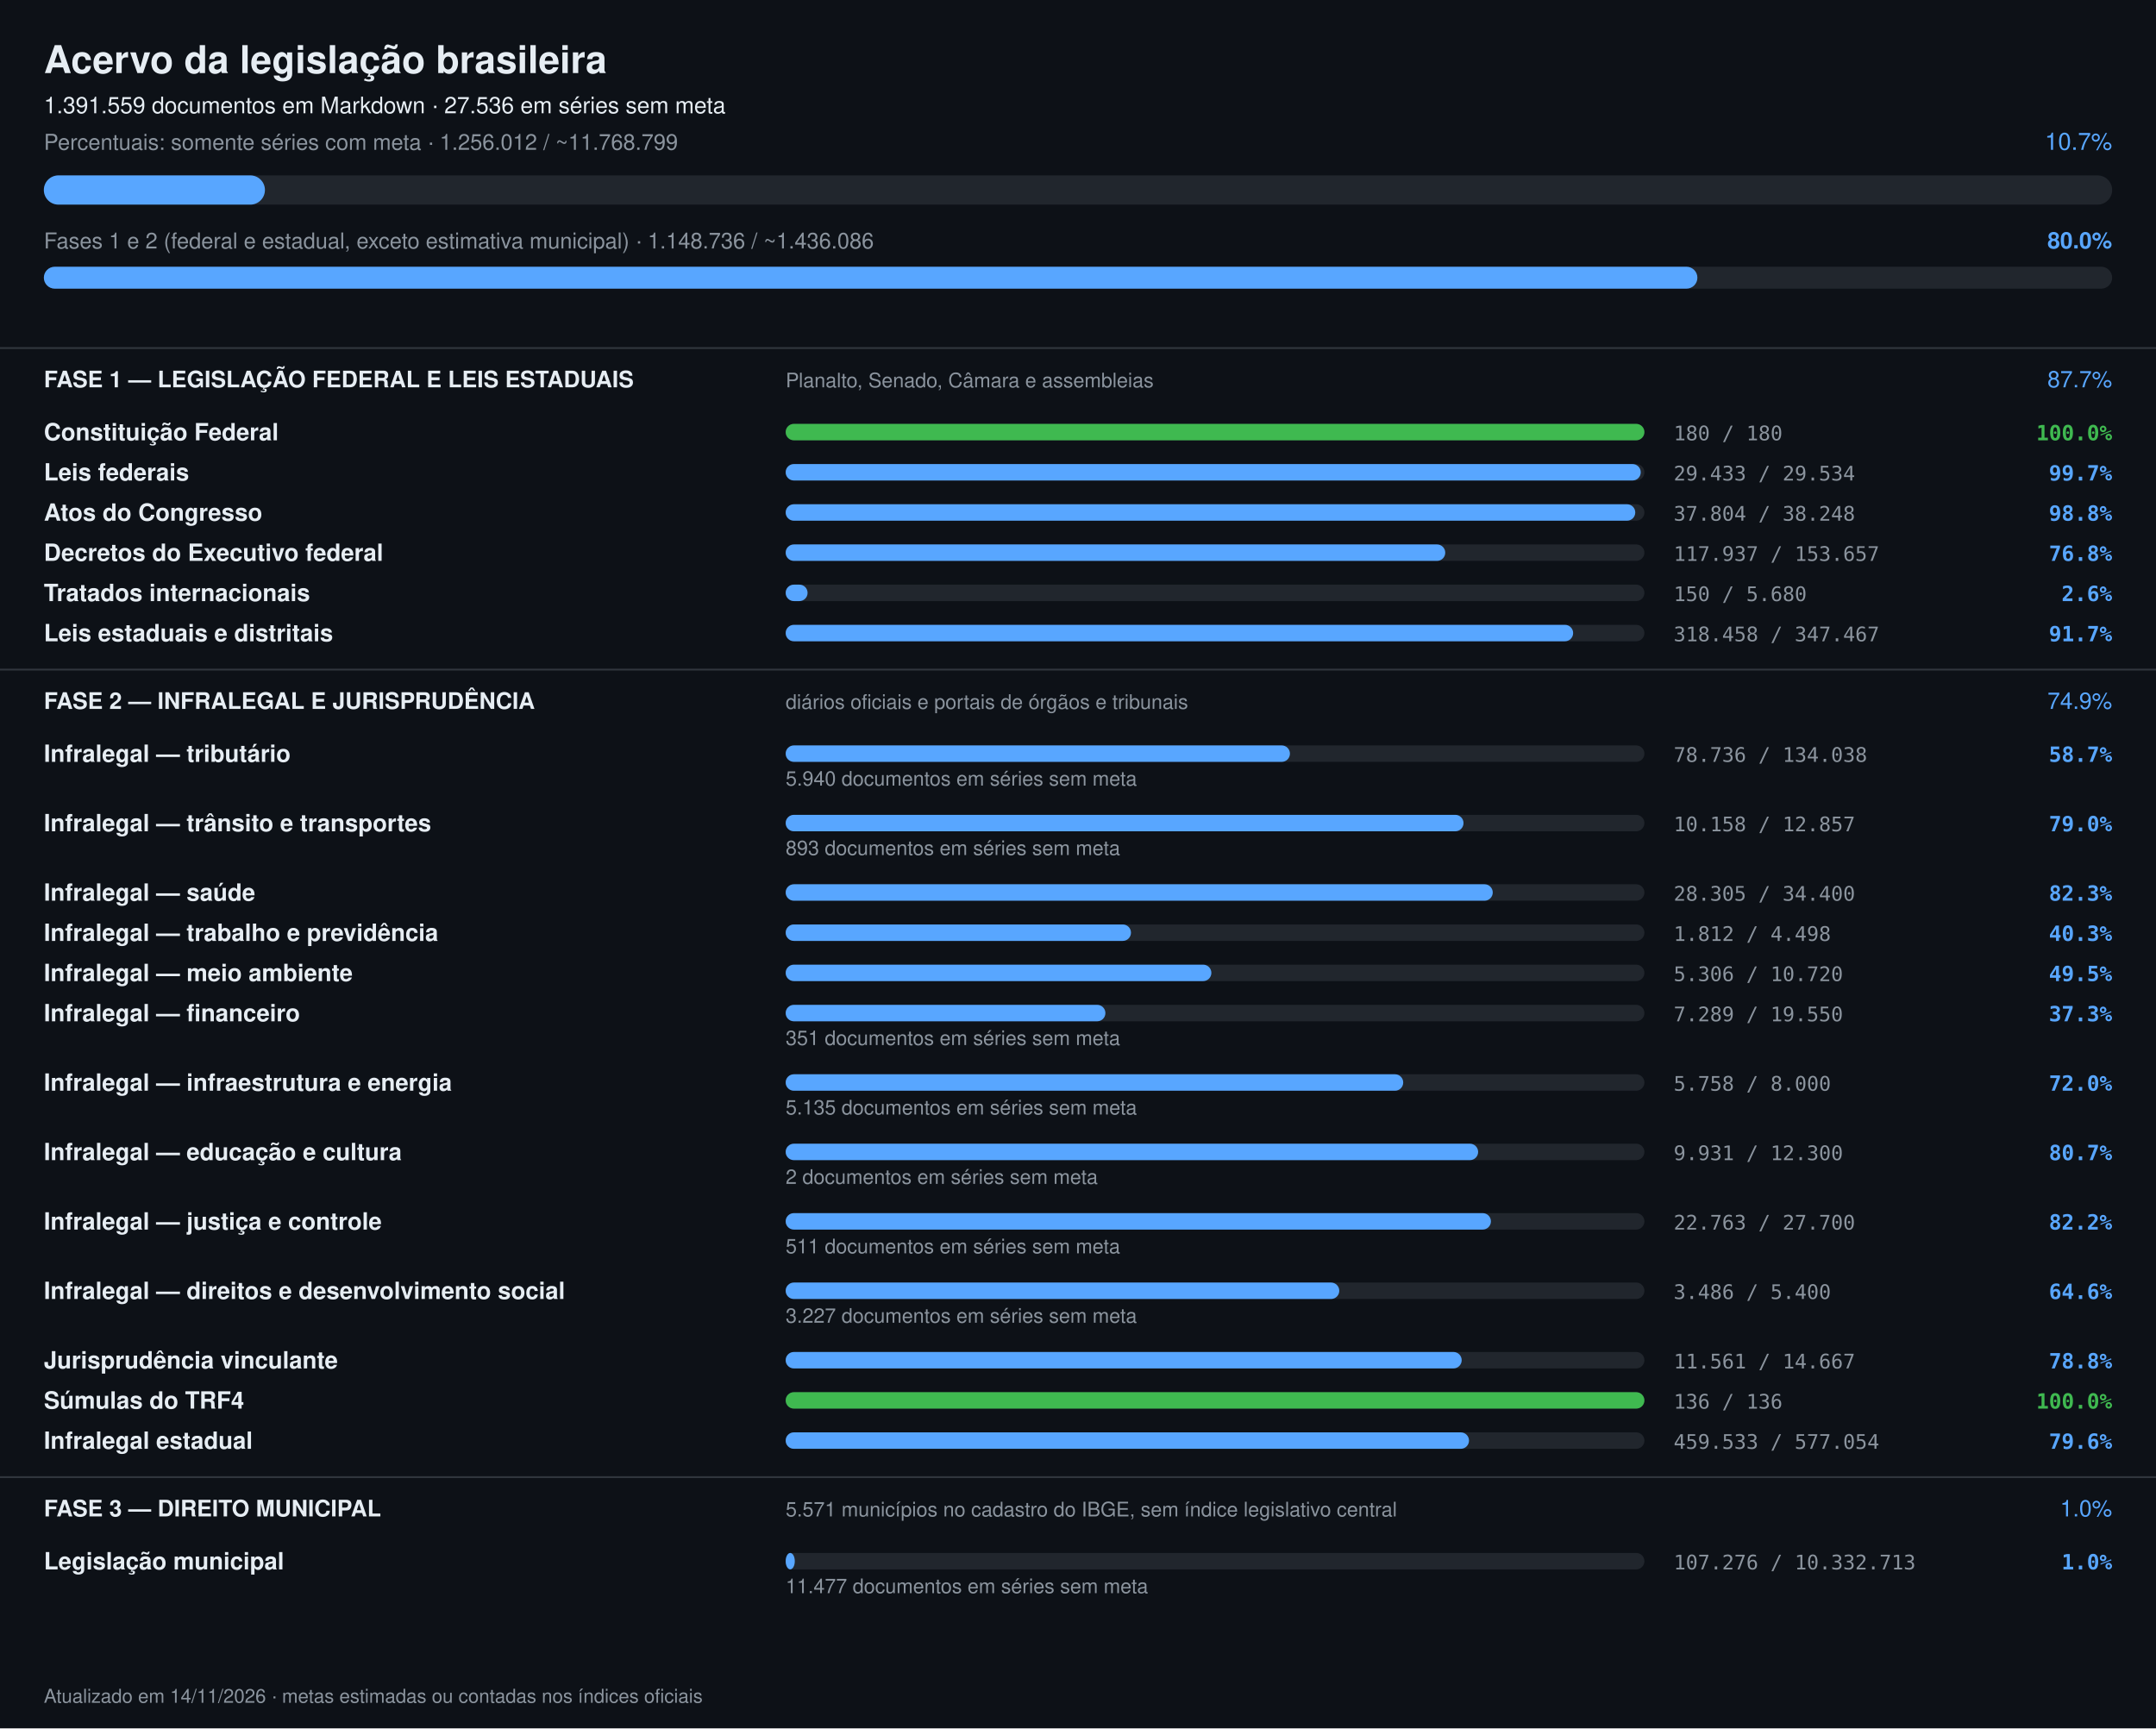
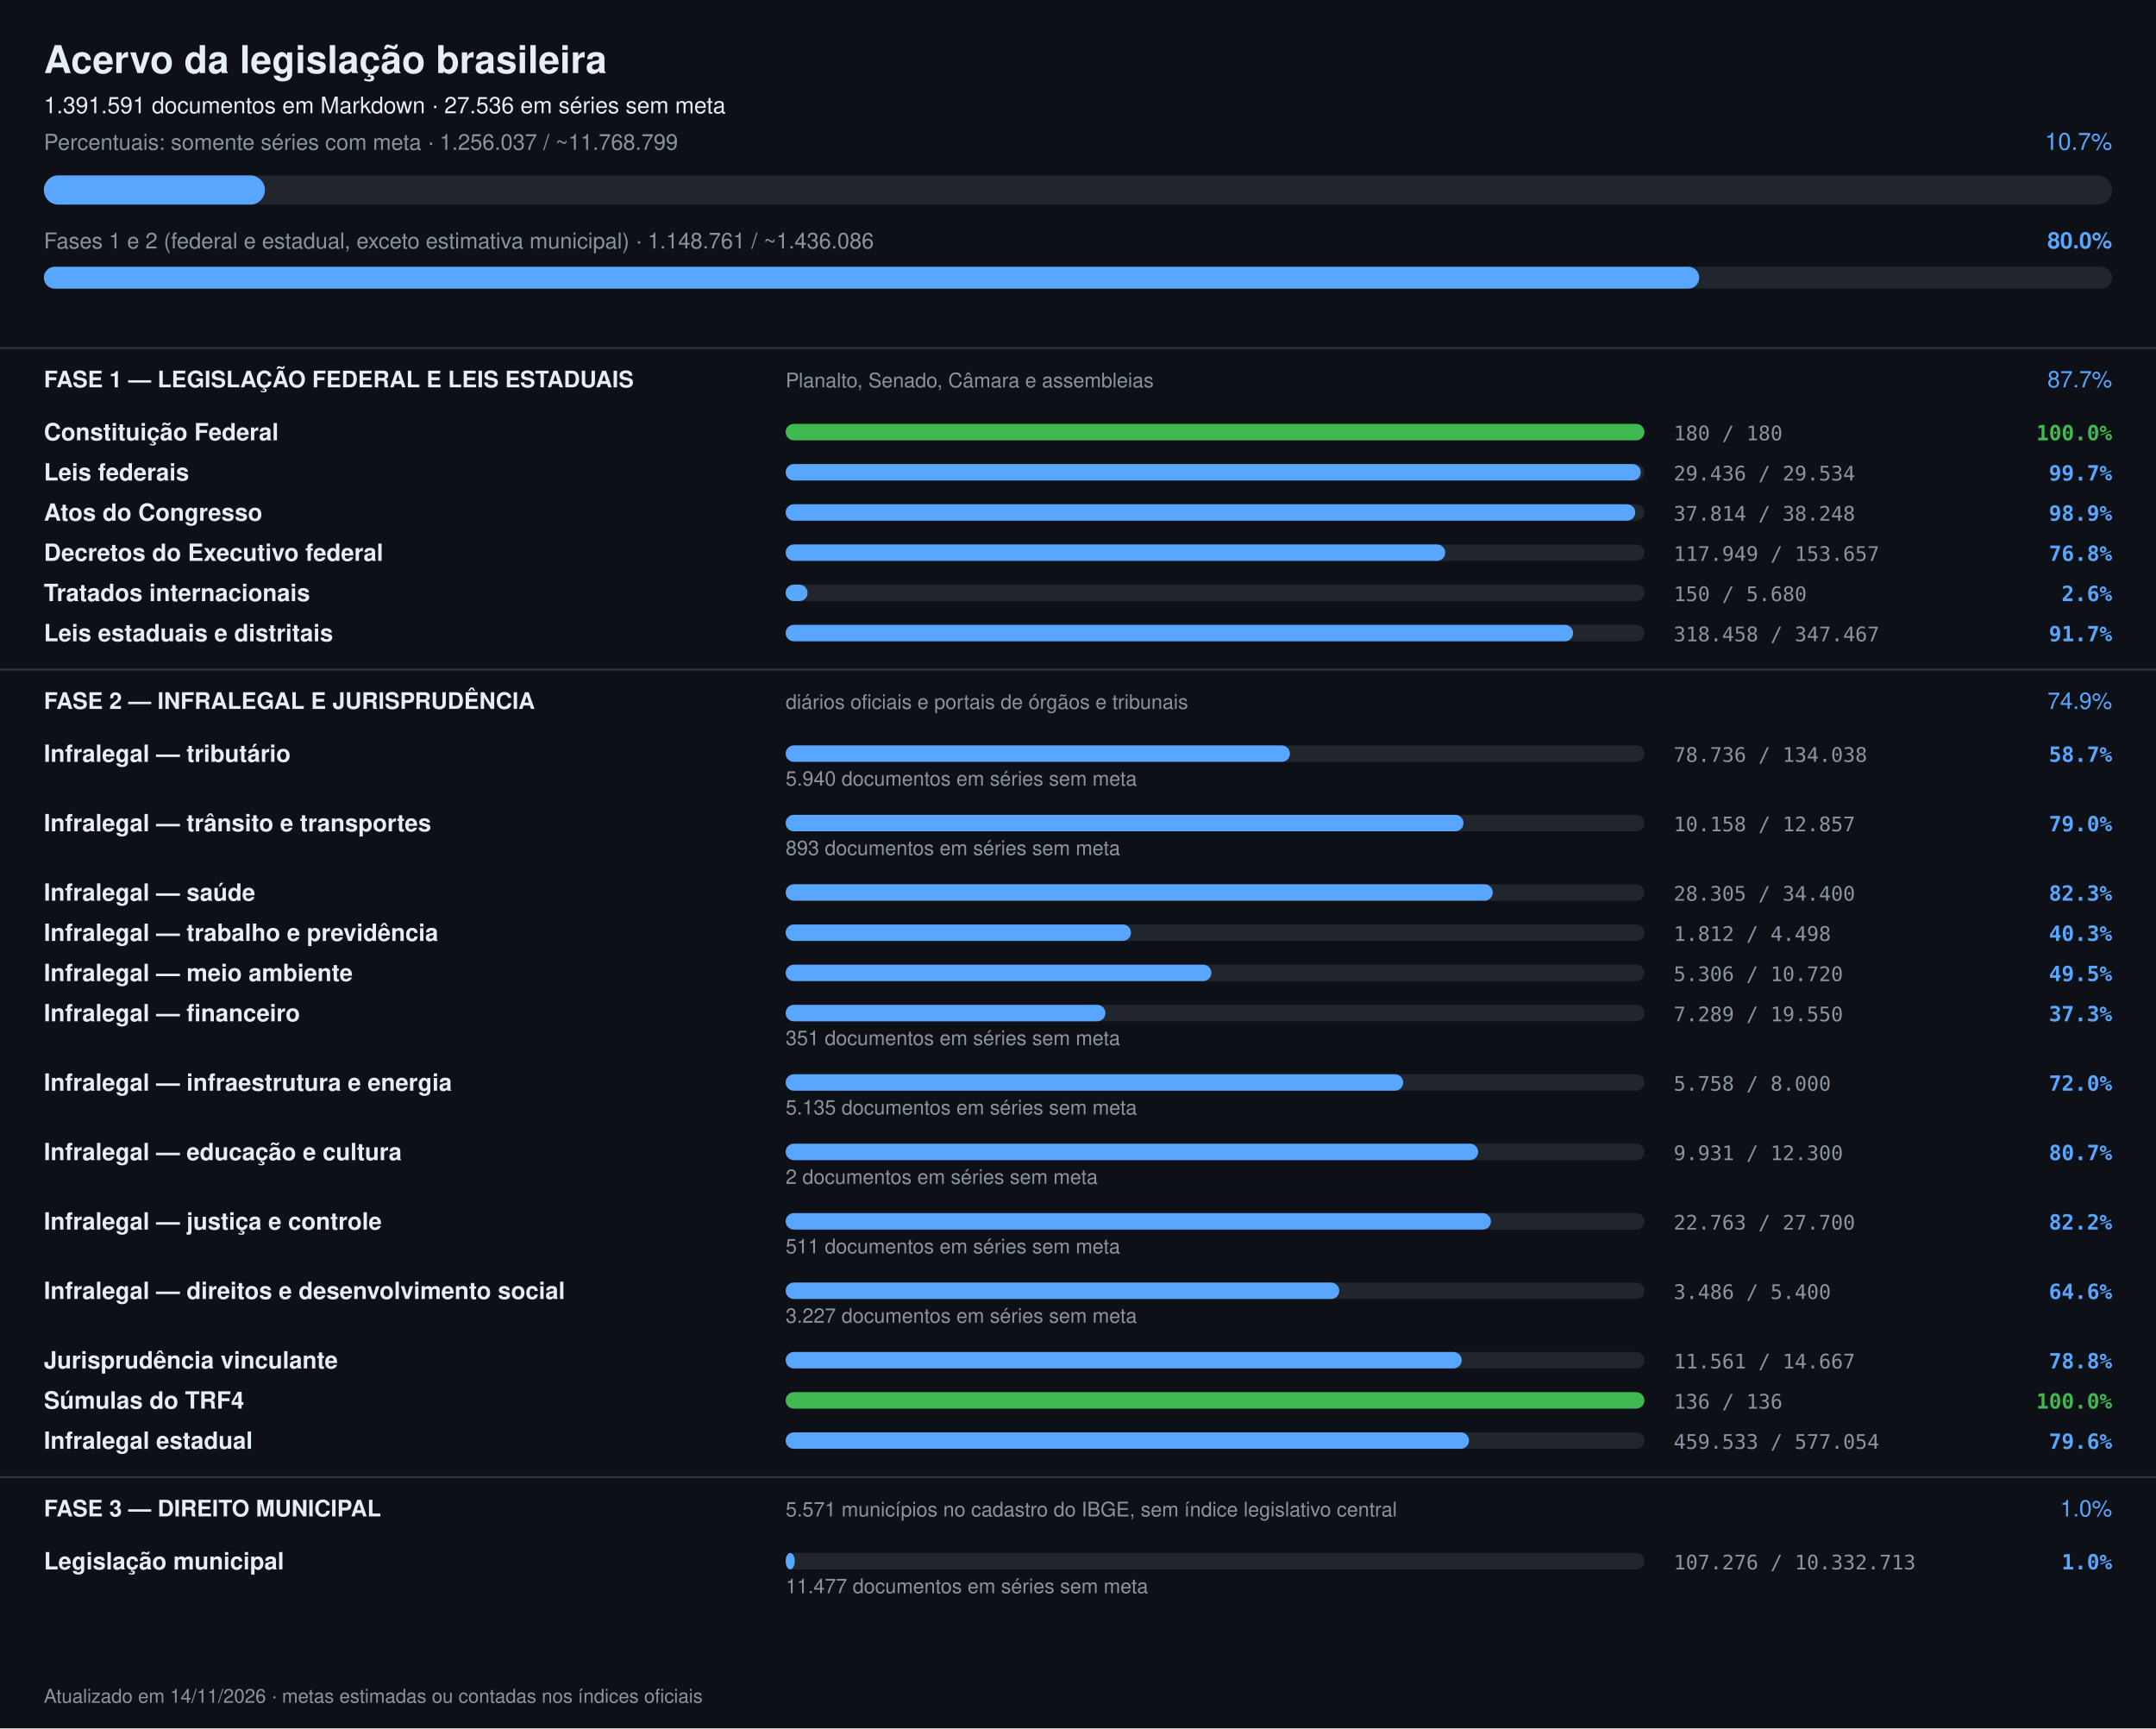
<svg xmlns="http://www.w3.org/2000/svg" width="1180" height="946" viewBox="0 0 1180 946" font-family="-apple-system,Segoe UI,Helvetica,Arial,sans-serif">
  <rect width="1180" height="946" fill="#0d1117" />
  <text x="24" y="40" font-size="21" font-weight="700" fill="#e6edf3">Acervo da legislação brasileira</text>
-   <text x="24" y="62" font-size="12.5" fill="#e6edf3">1.391.559 documentos em Markdown · 27.536 em séries sem meta</text>
-   <text x="24" y="82" font-size="12" fill="#8b949e">Percentuais: somente séries com meta · 1.256.012 / ~11.768.799</text>
+   <text x="24" y="62" font-size="12.5" fill="#e6edf3">1.391.591 documentos em Markdown · 27.536 em séries sem meta</text>
+   <text x="24" y="82" font-size="12" fill="#8b949e">Percentuais: somente séries com meta · 1.256.037 / ~11.768.799</text>
  <text x="1156" y="82" font-size="13" text-anchor="end" fill="#58a6ff">10.7%</text>
  <rect x="24" y="96" width="1132" height="16" rx="8" fill="#21262d" />
  <rect x="24" y="96" width="121" height="16" rx="8" fill="#58a6ff" />
-   <text x="24" y="136" font-size="12" fill="#8b949e">Fases 1 e 2 (federal e estadual, exceto estimativa municipal) · 1.148.736 / ~1.436.086</text>
+   <text x="24" y="136" font-size="12" fill="#8b949e">Fases 1 e 2 (federal e estadual, exceto estimativa municipal) · 1.148.761 / ~1.436.086</text>
  <text x="1156" y="136" font-size="12.5" font-weight="600" text-anchor="end" fill="#58a6ff">80.0%</text>
  <rect x="24" y="146" width="1132" height="12" rx="6" fill="#21262d" />
-   <rect x="24" y="146" width="905" height="12" rx="6" fill="#58a6ff" />
+   <rect x="24" y="146" width="906" height="12" rx="6" fill="#58a6ff" />
  <rect x="0" y="190" width="1180" height="1" fill="#30363d" />
  <text x="24" y="212" font-size="12.5" font-weight="700" fill="#e6edf3">FASE 1 — LEGISLAÇÃO FEDERAL E LEIS ESTADUAIS</text>
  <text x="430" y="212" font-size="11" fill="#8b949e">Planalto, Senado, Câmara e assembleias</text>
  <text x="1156" y="212" font-size="12.5" text-anchor="end" fill="#58a6ff">87.7%</text>
  <text x="24" y="241" font-size="13" font-weight="600" fill="#e6edf3">Constituição Federal</text>
  <rect x="430" y="232" width="470" height="9" rx="4.5" fill="#21262d" />
  <rect x="430" y="232" width="470" height="9" rx="4.5" fill="#3fb950" />
  <text x="916" y="241" font-size="11" fill="#8b949e" font-family="ui-monospace,monospace">180 / 180</text>
  <text x="1156" y="241" font-size="11.5" text-anchor="end" font-weight="600" fill="#3fb950" font-family="ui-monospace,monospace">100.0%</text>
  <text x="24" y="263" font-size="13" font-weight="600" fill="#e6edf3">Leis federais</text>
  <rect x="430" y="254" width="470" height="9" rx="4.5" fill="#21262d" />
  <rect x="430" y="254" width="468" height="9" rx="4.5" fill="#58a6ff" />
-   <text x="916" y="263" font-size="11" fill="#8b949e" font-family="ui-monospace,monospace">29.433 / 29.534</text>
+   <text x="916" y="263" font-size="11" fill="#8b949e" font-family="ui-monospace,monospace">29.436 / 29.534</text>
  <text x="1156" y="263" font-size="11.5" text-anchor="end" font-weight="600" fill="#58a6ff" font-family="ui-monospace,monospace">99.7%</text>
  <text x="24" y="285" font-size="13" font-weight="600" fill="#e6edf3">Atos do Congresso</text>
  <rect x="430" y="276" width="470" height="9" rx="4.5" fill="#21262d" />
  <rect x="430" y="276" width="465" height="9" rx="4.5" fill="#58a6ff" />
-   <text x="916" y="285" font-size="11" fill="#8b949e" font-family="ui-monospace,monospace">37.804 / 38.248</text>
-   <text x="1156" y="285" font-size="11.5" text-anchor="end" font-weight="600" fill="#58a6ff" font-family="ui-monospace,monospace">98.8%</text>
+   <text x="916" y="285" font-size="11" fill="#8b949e" font-family="ui-monospace,monospace">37.814 / 38.248</text>
+   <text x="1156" y="285" font-size="11.5" text-anchor="end" font-weight="600" fill="#58a6ff" font-family="ui-monospace,monospace">98.9%</text>
  <text x="24" y="307" font-size="13" font-weight="600" fill="#e6edf3">Decretos do Executivo federal</text>
  <rect x="430" y="298" width="470" height="9" rx="4.5" fill="#21262d" />
  <rect x="430" y="298" width="361" height="9" rx="4.5" fill="#58a6ff" />
-   <text x="916" y="307" font-size="11" fill="#8b949e" font-family="ui-monospace,monospace">117.937 / 153.657</text>
+   <text x="916" y="307" font-size="11" fill="#8b949e" font-family="ui-monospace,monospace">117.949 / 153.657</text>
  <text x="1156" y="307" font-size="11.5" text-anchor="end" font-weight="600" fill="#58a6ff" font-family="ui-monospace,monospace">76.8%</text>
  <text x="24" y="329" font-size="13" font-weight="600" fill="#e6edf3">Tratados internacionais</text>
  <rect x="430" y="320" width="470" height="9" rx="4.5" fill="#21262d" />
  <rect x="430" y="320" width="12" height="9" rx="4.5" fill="#58a6ff" />
  <text x="916" y="329" font-size="11" fill="#8b949e" font-family="ui-monospace,monospace">150 / 5.680</text>
  <text x="1156" y="329" font-size="11.5" text-anchor="end" font-weight="600" fill="#58a6ff" font-family="ui-monospace,monospace">2.6%</text>
  <text x="24" y="351" font-size="13" font-weight="600" fill="#e6edf3">Leis estaduais e distritais</text>
  <rect x="430" y="342" width="470" height="9" rx="4.5" fill="#21262d" />
  <rect x="430" y="342" width="431" height="9" rx="4.5" fill="#58a6ff" />
  <text x="916" y="351" font-size="11" fill="#8b949e" font-family="ui-monospace,monospace">318.458 / 347.467</text>
  <text x="1156" y="351" font-size="11.5" text-anchor="end" font-weight="600" fill="#58a6ff" font-family="ui-monospace,monospace">91.7%</text>
  <rect x="0" y="366" width="1180" height="1" fill="#30363d" />
  <text x="24" y="388" font-size="12.5" font-weight="700" fill="#e6edf3">FASE 2 — INFRALEGAL E JURISPRUDÊNCIA</text>
  <text x="430" y="388" font-size="11" fill="#8b949e">diários oficiais e portais de órgãos e tribunais</text>
  <text x="1156" y="388" font-size="12.5" text-anchor="end" fill="#58a6ff">74.9%</text>
  <text x="24" y="417" font-size="13" font-weight="600" fill="#e6edf3">Infralegal — tributário</text>
  <rect x="430" y="408" width="470" height="9" rx="4.5" fill="#21262d" />
  <rect x="430" y="408" width="276" height="9" rx="4.5" fill="#58a6ff" />
  <text x="916" y="417" font-size="11" fill="#8b949e" font-family="ui-monospace,monospace">78.736 / 134.038</text>
  <text x="1156" y="417" font-size="11.5" text-anchor="end" font-weight="600" fill="#58a6ff" font-family="ui-monospace,monospace">58.7%</text>
  <text x="430" y="430" font-size="11" fill="#8b949e">5.940 documentos em séries sem meta</text>
  <text x="24" y="455" font-size="13" font-weight="600" fill="#e6edf3">Infralegal — trânsito e transportes</text>
  <rect x="430" y="446" width="470" height="9" rx="4.5" fill="#21262d" />
  <rect x="430" y="446" width="371" height="9" rx="4.5" fill="#58a6ff" />
  <text x="916" y="455" font-size="11" fill="#8b949e" font-family="ui-monospace,monospace">10.158 / 12.857</text>
  <text x="1156" y="455" font-size="11.5" text-anchor="end" font-weight="600" fill="#58a6ff" font-family="ui-monospace,monospace">79.0%</text>
  <text x="430" y="468" font-size="11" fill="#8b949e">893 documentos em séries sem meta</text>
  <text x="24" y="493" font-size="13" font-weight="600" fill="#e6edf3">Infralegal — saúde</text>
  <rect x="430" y="484" width="470" height="9" rx="4.5" fill="#21262d" />
  <rect x="430" y="484" width="387" height="9" rx="4.5" fill="#58a6ff" />
  <text x="916" y="493" font-size="11" fill="#8b949e" font-family="ui-monospace,monospace">28.305 / 34.400</text>
  <text x="1156" y="493" font-size="11.5" text-anchor="end" font-weight="600" fill="#58a6ff" font-family="ui-monospace,monospace">82.3%</text>
  <text x="24" y="515" font-size="13" font-weight="600" fill="#e6edf3">Infralegal — trabalho e previdência</text>
  <rect x="430" y="506" width="470" height="9" rx="4.5" fill="#21262d" />
  <rect x="430" y="506" width="189" height="9" rx="4.5" fill="#58a6ff" />
  <text x="916" y="515" font-size="11" fill="#8b949e" font-family="ui-monospace,monospace">1.812 / 4.498</text>
  <text x="1156" y="515" font-size="11.5" text-anchor="end" font-weight="600" fill="#58a6ff" font-family="ui-monospace,monospace">40.3%</text>
  <text x="24" y="537" font-size="13" font-weight="600" fill="#e6edf3">Infralegal — meio ambiente</text>
  <rect x="430" y="528" width="470" height="9" rx="4.5" fill="#21262d" />
  <rect x="430" y="528" width="233" height="9" rx="4.5" fill="#58a6ff" />
  <text x="916" y="537" font-size="11" fill="#8b949e" font-family="ui-monospace,monospace">5.306 / 10.720</text>
  <text x="1156" y="537" font-size="11.5" text-anchor="end" font-weight="600" fill="#58a6ff" font-family="ui-monospace,monospace">49.5%</text>
  <text x="24" y="559" font-size="13" font-weight="600" fill="#e6edf3">Infralegal — financeiro</text>
  <rect x="430" y="550" width="470" height="9" rx="4.5" fill="#21262d" />
  <rect x="430" y="550" width="175" height="9" rx="4.5" fill="#58a6ff" />
  <text x="916" y="559" font-size="11" fill="#8b949e" font-family="ui-monospace,monospace">7.289 / 19.550</text>
  <text x="1156" y="559" font-size="11.5" text-anchor="end" font-weight="600" fill="#58a6ff" font-family="ui-monospace,monospace">37.3%</text>
  <text x="430" y="572" font-size="11" fill="#8b949e">351 documentos em séries sem meta</text>
  <text x="24" y="597" font-size="13" font-weight="600" fill="#e6edf3">Infralegal — infraestrutura e energia</text>
  <rect x="430" y="588" width="470" height="9" rx="4.5" fill="#21262d" />
  <rect x="430" y="588" width="338" height="9" rx="4.5" fill="#58a6ff" />
  <text x="916" y="597" font-size="11" fill="#8b949e" font-family="ui-monospace,monospace">5.758 / 8.000</text>
  <text x="1156" y="597" font-size="11.5" text-anchor="end" font-weight="600" fill="#58a6ff" font-family="ui-monospace,monospace">72.0%</text>
  <text x="430" y="610" font-size="11" fill="#8b949e">5.135 documentos em séries sem meta</text>
  <text x="24" y="635" font-size="13" font-weight="600" fill="#e6edf3">Infralegal — educação e cultura</text>
  <rect x="430" y="626" width="470" height="9" rx="4.5" fill="#21262d" />
  <rect x="430" y="626" width="379" height="9" rx="4.5" fill="#58a6ff" />
  <text x="916" y="635" font-size="11" fill="#8b949e" font-family="ui-monospace,monospace">9.931 / 12.300</text>
  <text x="1156" y="635" font-size="11.5" text-anchor="end" font-weight="600" fill="#58a6ff" font-family="ui-monospace,monospace">80.7%</text>
  <text x="430" y="648" font-size="11" fill="#8b949e">2 documentos em séries sem meta</text>
  <text x="24" y="673" font-size="13" font-weight="600" fill="#e6edf3">Infralegal — justiça e controle</text>
  <rect x="430" y="664" width="470" height="9" rx="4.5" fill="#21262d" />
  <rect x="430" y="664" width="386" height="9" rx="4.5" fill="#58a6ff" />
  <text x="916" y="673" font-size="11" fill="#8b949e" font-family="ui-monospace,monospace">22.763 / 27.700</text>
  <text x="1156" y="673" font-size="11.5" text-anchor="end" font-weight="600" fill="#58a6ff" font-family="ui-monospace,monospace">82.2%</text>
  <text x="430" y="686" font-size="11" fill="#8b949e">511 documentos em séries sem meta</text>
  <text x="24" y="711" font-size="13" font-weight="600" fill="#e6edf3">Infralegal — direitos e desenvolvimento social</text>
  <rect x="430" y="702" width="470" height="9" rx="4.5" fill="#21262d" />
  <rect x="430" y="702" width="303" height="9" rx="4.5" fill="#58a6ff" />
  <text x="916" y="711" font-size="11" fill="#8b949e" font-family="ui-monospace,monospace">3.486 / 5.400</text>
  <text x="1156" y="711" font-size="11.5" text-anchor="end" font-weight="600" fill="#58a6ff" font-family="ui-monospace,monospace">64.6%</text>
  <text x="430" y="724" font-size="11" fill="#8b949e">3.227 documentos em séries sem meta</text>
  <text x="24" y="749" font-size="13" font-weight="600" fill="#e6edf3">Jurisprudência vinculante</text>
  <rect x="430" y="740" width="470" height="9" rx="4.5" fill="#21262d" />
  <rect x="430" y="740" width="370" height="9" rx="4.5" fill="#58a6ff" />
  <text x="916" y="749" font-size="11" fill="#8b949e" font-family="ui-monospace,monospace">11.561 / 14.667</text>
  <text x="1156" y="749" font-size="11.5" text-anchor="end" font-weight="600" fill="#58a6ff" font-family="ui-monospace,monospace">78.8%</text>
  <text x="24" y="771" font-size="13" font-weight="600" fill="#e6edf3">Súmulas do TRF4</text>
  <rect x="430" y="762" width="470" height="9" rx="4.5" fill="#21262d" />
  <rect x="430" y="762" width="470" height="9" rx="4.5" fill="#3fb950" />
  <text x="916" y="771" font-size="11" fill="#8b949e" font-family="ui-monospace,monospace">136 / 136</text>
  <text x="1156" y="771" font-size="11.5" text-anchor="end" font-weight="600" fill="#3fb950" font-family="ui-monospace,monospace">100.0%</text>
  <text x="24" y="793" font-size="13" font-weight="600" fill="#e6edf3">Infralegal estadual</text>
  <rect x="430" y="784" width="470" height="9" rx="4.5" fill="#21262d" />
  <rect x="430" y="784" width="374" height="9" rx="4.5" fill="#58a6ff" />
  <text x="916" y="793" font-size="11" fill="#8b949e" font-family="ui-monospace,monospace">459.533 / 577.054</text>
  <text x="1156" y="793" font-size="11.5" text-anchor="end" font-weight="600" fill="#58a6ff" font-family="ui-monospace,monospace">79.6%</text>
  <rect x="0" y="808" width="1180" height="1" fill="#30363d" />
  <text x="24" y="830" font-size="12.5" font-weight="700" fill="#e6edf3">FASE 3 — DIREITO MUNICIPAL</text>
  <text x="430" y="830" font-size="11" fill="#8b949e">5.571 municípios no cadastro do IBGE, sem índice legislativo central</text>
  <text x="1156" y="830" font-size="12.5" text-anchor="end" fill="#58a6ff">1.0%</text>
  <text x="24" y="859" font-size="13" font-weight="600" fill="#e6edf3">Legislação municipal</text>
  <rect x="430" y="850" width="470" height="9" rx="4.5" fill="#21262d" />
  <rect x="430" y="850" width="5" height="9" rx="4.5" fill="#58a6ff" />
  <text x="916" y="859" font-size="11" fill="#8b949e" font-family="ui-monospace,monospace">107.276 / 10.332.713</text>
  <text x="1156" y="859" font-size="11.5" text-anchor="end" font-weight="600" fill="#58a6ff" font-family="ui-monospace,monospace">1.0%</text>
  <text x="430" y="872" font-size="11" fill="#8b949e">11.477 documentos em séries sem meta</text>
  <text x="24" y="932" font-size="10.5" fill="#8b949e">Atualizado em 14/11/2026 · metas estimadas ou contadas nos índices oficiais</text>
</svg>
